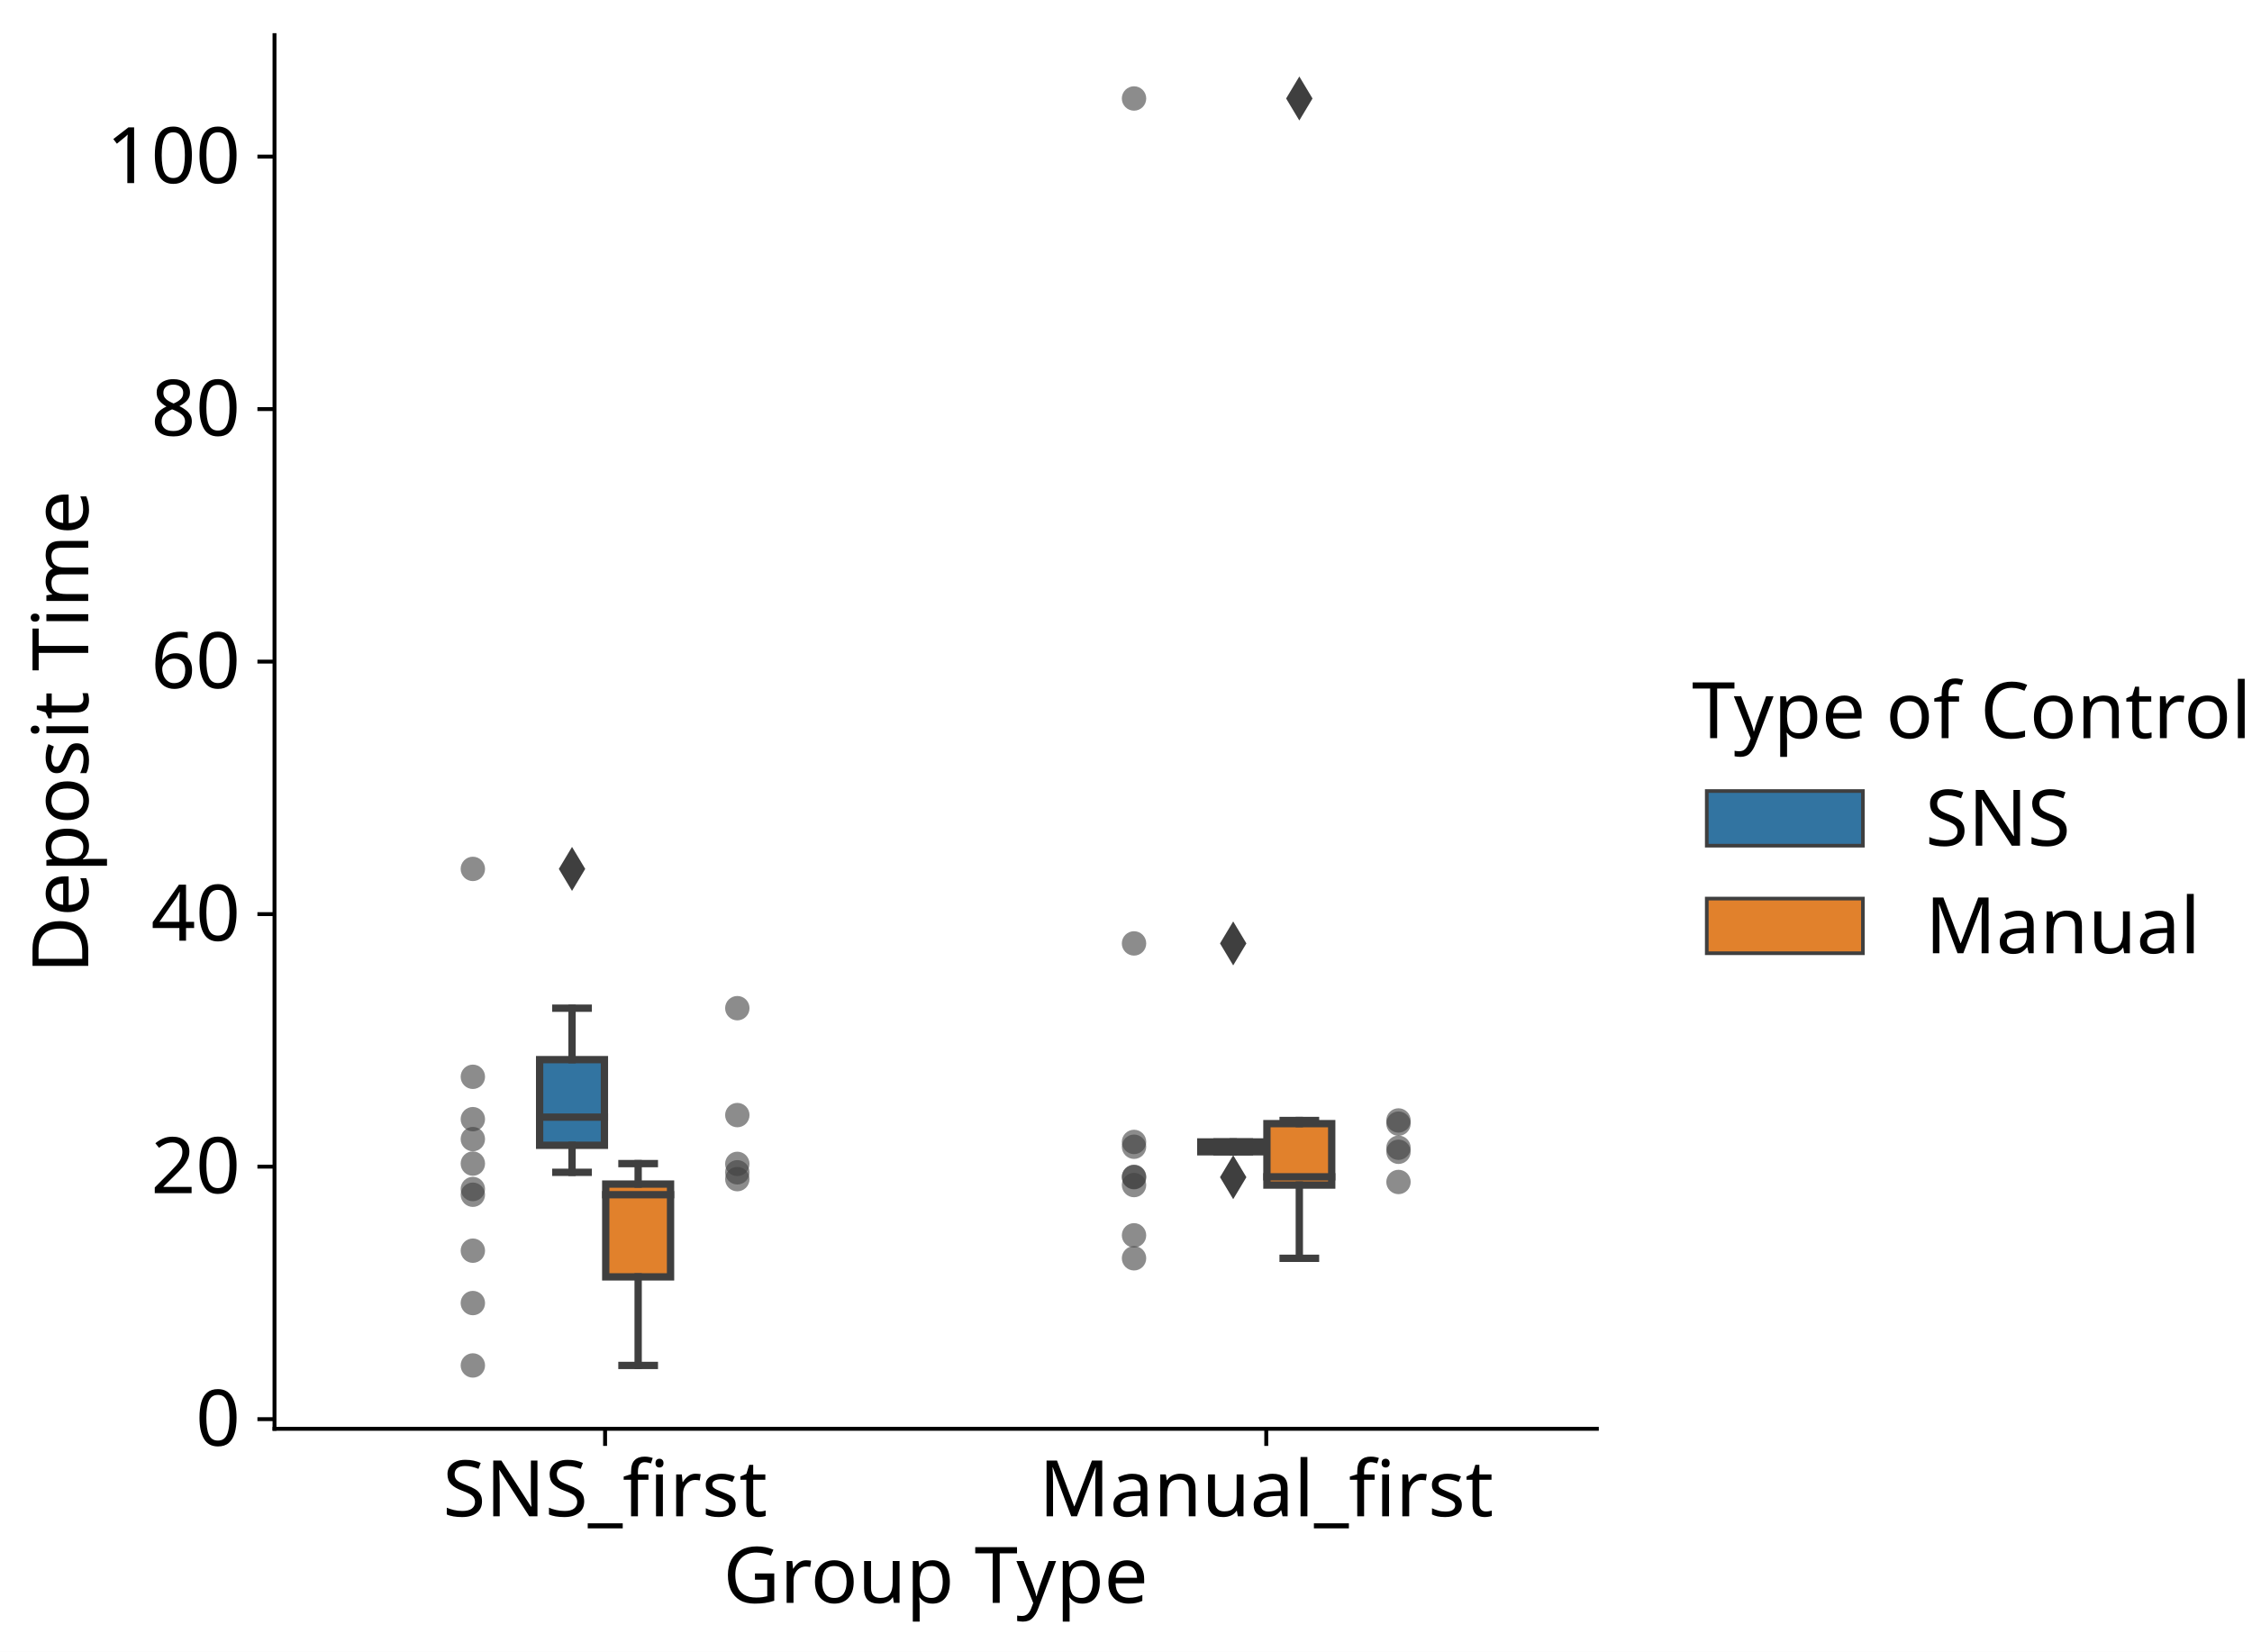
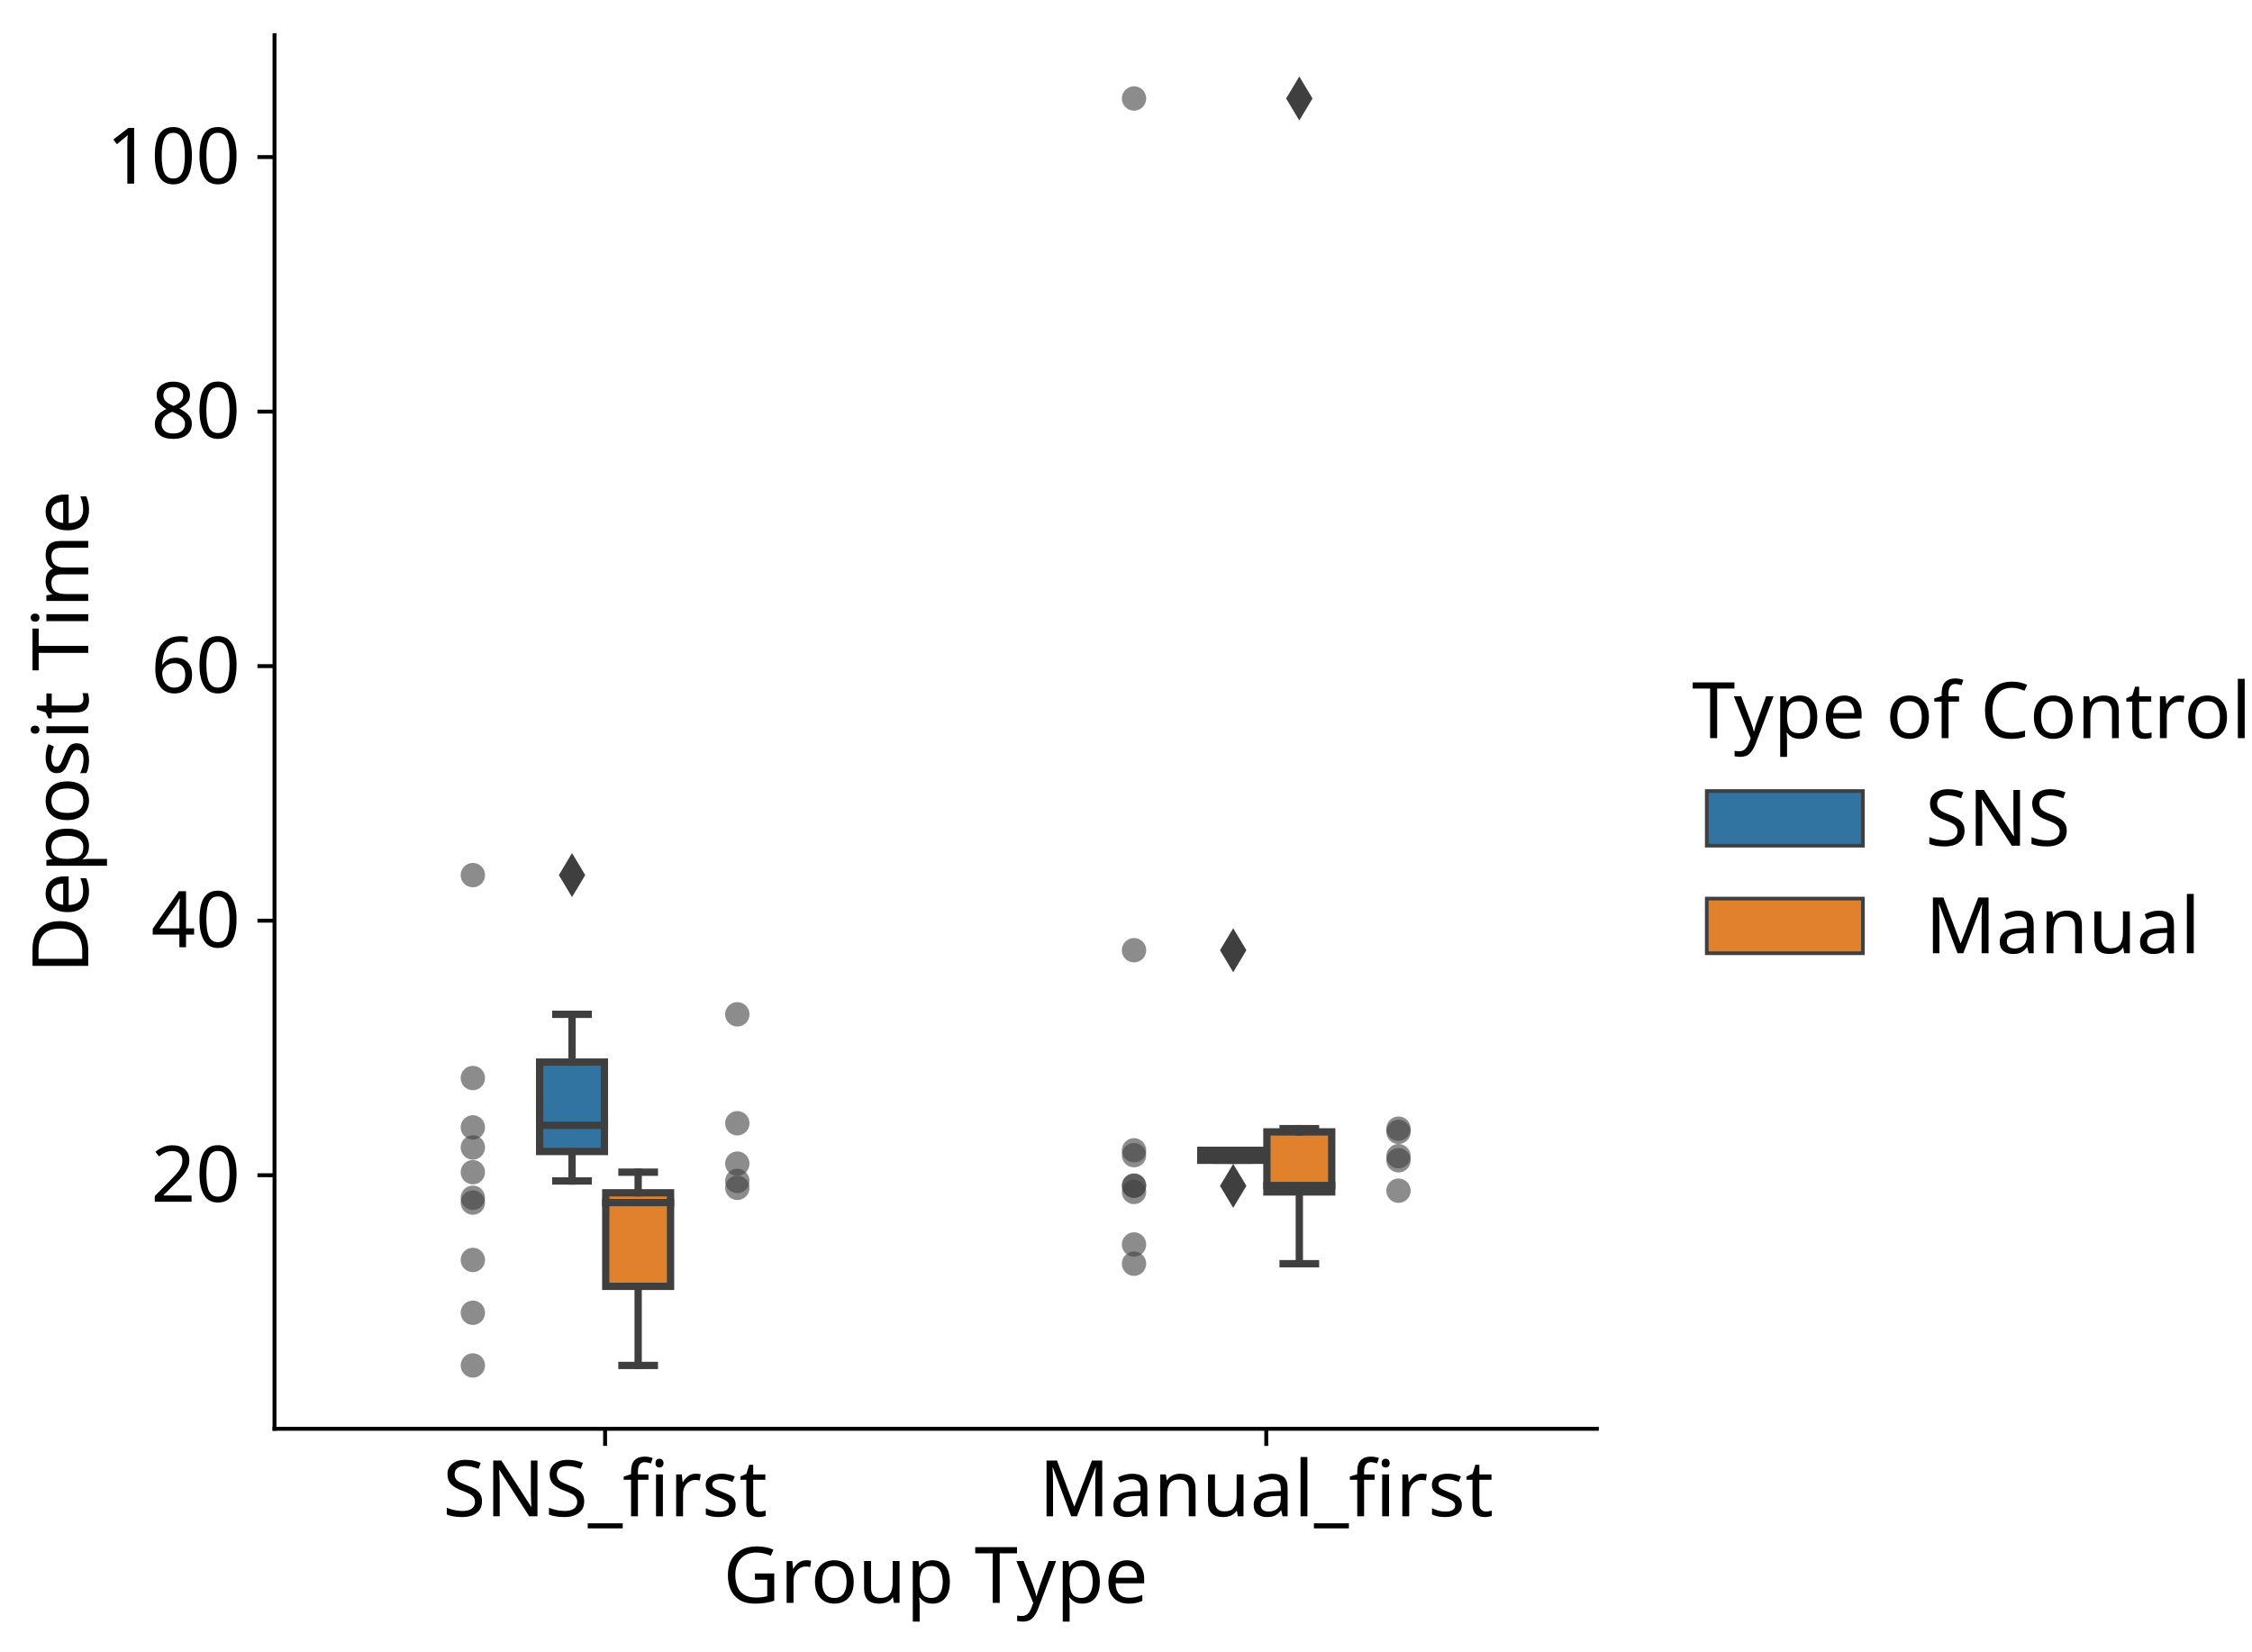
<svg xmlns="http://www.w3.org/2000/svg" xmlns:xlink="http://www.w3.org/1999/xlink" width="461.538pt" height="338.558pt" viewBox="0 0 461.538 338.558" version="1.1">
  <defs>
    <style type="text/css">*{stroke-linejoin: round; stroke-linecap: butt}</style>
  </defs>
  <g id="figure_1">
    <g id="patch_1">
      <path d="M 0 338.558  L 461.538 338.558  L 461.538 0  L 0 0  z " style="fill: #ffffff" />
    </g>
    <g id="axes_1">
      <g id="patch_2">
        <path d="M 56.258 292.84  L 327.267 292.84  L 327.267 7.2  L 56.258 7.2  z " style="fill: #ffffff" />
      </g>
      <g id="patch_3">
-         <path d="M 110.595 234.732  L 123.874 234.732  L 123.874 217.178  L 110.595 217.178  L 110.595 234.732  z " clip-path="url(#p9870591657)" style="fill: #3274a1; stroke: #3f3f3f; stroke-width: 1.5; stroke-linejoin: miter" />
+         <path d="M 110.595 236.006  L 123.874 236.006  L 123.874 217.682  L 110.595 217.682  L 110.595 236.006  z " clip-path="url(#pb3053334b0)" style="fill: #3274a1; stroke: #3f3f3f; stroke-width: 1.5; stroke-linejoin: miter" />
      </g>
      <g id="patch_4">
-         <path d="M 124.145 261.7  L 137.425 261.7  L 137.425 242.681  L 124.145 242.681  L 124.145 261.7  z " clip-path="url(#p9870591657)" style="fill: #e1812c; stroke: #3f3f3f; stroke-width: 1.5; stroke-linejoin: miter" />
+         <path d="M 124.145 263.643  L 137.425 263.643  L 137.425 244.471  L 124.145 244.471  L 124.145 263.643  z " clip-path="url(#pb3053334b0)" style="fill: #e1812c; stroke: #3f3f3f; stroke-width: 1.5; stroke-linejoin: miter" />
      </g>
      <g id="patch_5">
-         <path d="M 246.1 236.063  L 259.379 236.063  L 259.379 234.044  L 246.1 234.044  L 246.1 236.063  z " clip-path="url(#p9870591657)" style="fill: #3274a1; stroke: #3f3f3f; stroke-width: 1.5; stroke-linejoin: miter" />
+         <path d="M 246.1 237.8  L 259.379 237.8  L 259.379 235.765  L 246.1 235.765  L 246.1 237.8  z " clip-path="url(#pb3053334b0)" style="fill: #3274a1; stroke: #3f3f3f; stroke-width: 1.5; stroke-linejoin: miter" />
      </g>
      <g id="patch_6">
-         <path d="M 259.65 242.884  L 272.93 242.884  L 272.93 230.295  L 259.65 230.295  L 259.65 242.884  z " clip-path="url(#p9870591657)" style="fill: #e1812c; stroke: #3f3f3f; stroke-width: 1.5; stroke-linejoin: miter" />
+         <path d="M 259.65 244.292  L 272.93 244.292  L 272.93 231.985  L 259.65 231.985  L 259.65 244.292  z " clip-path="url(#pb3053334b0)" style="fill: #e1812c; stroke: #3f3f3f; stroke-width: 1.5; stroke-linejoin: miter" />
      </g>
      <g id="patch_7">
-         <path d="M 124.01 290.859  L 124.01 290.859  L 124.01 290.859  L 124.01 290.859  z " clip-path="url(#p9870591657)" style="fill: #3274a1; stroke: #3f3f3f; stroke-width: 0.75; stroke-linejoin: miter" />
+         <path d="M 124.01 293.037  L 124.01 293.037  L 124.01 293.037  L 124.01 293.037  z " clip-path="url(#pb3053334b0)" style="fill: #3274a1; stroke: #3f3f3f; stroke-width: 0.75; stroke-linejoin: miter" />
      </g>
      <g id="patch_8">
-         <path d="M 124.01 290.859  L 124.01 290.859  L 124.01 290.859  L 124.01 290.859  z " clip-path="url(#p9870591657)" style="fill: #e1812c; stroke: #3f3f3f; stroke-width: 0.75; stroke-linejoin: miter" />
+         <path d="M 124.01 293.037  L 124.01 293.037  L 124.01 293.037  L 124.01 293.037  z " clip-path="url(#pb3053334b0)" style="fill: #e1812c; stroke: #3f3f3f; stroke-width: 0.75; stroke-linejoin: miter" />
      </g>
      <g id="PathCollection_1" />
      <g id="PathCollection_2" />
      <g id="matplotlib.axis_1">
        <g id="xtick_1">
          <g id="line2d_1">
            <defs>
-               <path id="ma66b64e427" d="M 0 0  L 0 3.5  " style="stroke: #000000; stroke-width: 0.8" />
+               <path id="m4dece46dd1" d="M 0 0  L 0 3.5  " style="stroke: #000000; stroke-width: 0.8" />
            </defs>
            <g>
-               <use xlink:href="#ma66b64e427" x="124.01" y="292.84" style="stroke: #000000; stroke-width: 0.8" />
+               <use xlink:href="#m4dece46dd1" x="124.01" y="292.84" style="stroke: #000000; stroke-width: 0.8" />
            </g>
          </g>
          <g id="text_1">
            <text style="font: 16px 'Calibri'; text-anchor: middle" x="124.01" y="310.777" transform="rotate(-0 124.0099 310.7775)">SNS_first</text>
          </g>
        </g>
        <g id="xtick_2">
          <g id="line2d_2">
            <g>
-               <use xlink:href="#ma66b64e427" x="259.515" y="292.84" style="stroke: #000000; stroke-width: 0.8" />
+               <use xlink:href="#m4dece46dd1" x="259.515" y="292.84" style="stroke: #000000; stroke-width: 0.8" />
            </g>
          </g>
          <g id="text_2">
            <text style="font: 16px 'Calibri'; text-anchor: middle" x="259.515" y="310.777" transform="rotate(-0 259.5145 310.7775)">Manual_first</text>
          </g>
        </g>
        <g id="text_3">
          <text style="font: 16px 'Calibri'; text-anchor: middle" x="191.762" y="328.512" transform="rotate(-0 191.7622 328.5125)">Group Type</text>
        </g>
      </g>
      <g id="matplotlib.axis_2">
        <g id="ytick_1">
          <g id="line2d_3">
            <defs>
-               <path id="mdc15c846d9" d="M 0 0  L -3.5 0  " style="stroke: #000000; stroke-width: 0.8" />
+               <path id="ma7e8133607" d="M 0 0  L -3.5 0  " style="stroke: #000000; stroke-width: 0.8" />
            </defs>
            <g>
-               <use xlink:href="#mdc15c846d9" x="56.258" y="290.859" style="stroke: #000000; stroke-width: 0.8" />
+               <use xlink:href="#ma7e8133607" x="56.258" y="240.867" style="stroke: #000000; stroke-width: 0.8" />
            </g>
          </g>
          <g id="text_4">
-             <text style="font: 16px 'Calibri'; text-anchor: end" x="49.258" y="296.3" transform="rotate(-0 49.2575 296.3004)">0</text>
+             <text style="font: 16px 'Calibri'; text-anchor: end" x="49.258" y="246.308" transform="rotate(-0 49.2575 246.3085)">20</text>
          </g>
        </g>
        <g id="ytick_2">
          <g id="line2d_4">
            <g>
-               <use xlink:href="#mdc15c846d9" x="56.258" y="239.106" style="stroke: #000000; stroke-width: 0.8" />
+               <use xlink:href="#ma7e8133607" x="56.258" y="188.697" style="stroke: #000000; stroke-width: 0.8" />
            </g>
          </g>
          <g id="text_5">
-             <text style="font: 16px 'Calibri'; text-anchor: end" x="49.258" y="244.547" transform="rotate(-0 49.2575 244.547)">20</text>
+             <text style="font: 16px 'Calibri'; text-anchor: end" x="49.258" y="194.139" transform="rotate(-0 49.2575 194.1387)">40</text>
          </g>
        </g>
        <g id="ytick_3">
          <g id="line2d_5">
            <g>
-               <use xlink:href="#mdc15c846d9" x="56.258" y="187.352" style="stroke: #000000; stroke-width: 0.8" />
+               <use xlink:href="#ma7e8133607" x="56.258" y="136.528" style="stroke: #000000; stroke-width: 0.8" />
            </g>
          </g>
          <g id="text_6">
-             <text style="font: 16px 'Calibri'; text-anchor: end" x="49.258" y="192.794" transform="rotate(-0 49.2575 192.7936)">40</text>
+             <text style="font: 16px 'Calibri'; text-anchor: end" x="49.258" y="141.969" transform="rotate(-0 49.2575 141.9688)">60</text>
          </g>
        </g>
        <g id="ytick_4">
          <g id="line2d_6">
            <g>
-               <use xlink:href="#mdc15c846d9" x="56.258" y="135.599" style="stroke: #000000; stroke-width: 0.8" />
+               <use xlink:href="#ma7e8133607" x="56.258" y="84.358" style="stroke: #000000; stroke-width: 0.8" />
            </g>
          </g>
          <g id="text_7">
-             <text style="font: 16px 'Calibri'; text-anchor: end" x="49.258" y="141.04" transform="rotate(-0 49.2575 141.0402)">60</text>
+             <text style="font: 16px 'Calibri'; text-anchor: end" x="49.258" y="89.799" transform="rotate(-0 49.2575 89.799)">80</text>
          </g>
        </g>
        <g id="ytick_5">
          <g id="line2d_7">
            <g>
-               <use xlink:href="#mdc15c846d9" x="56.258" y="83.846" style="stroke: #000000; stroke-width: 0.8" />
+               <use xlink:href="#ma7e8133607" x="56.258" y="32.188" style="stroke: #000000; stroke-width: 0.8" />
            </g>
          </g>
          <g id="text_8">
-             <text style="font: 16px 'Calibri'; text-anchor: end" x="49.258" y="89.287" transform="rotate(-0 49.2575 89.28675)">80</text>
-           </g>
-         </g>
-         <g id="ytick_6">
-           <g id="line2d_8">
-             <g>
-               <use xlink:href="#mdc15c846d9" x="56.258" y="32.092" style="stroke: #000000; stroke-width: 0.8" />
-             </g>
-           </g>
-           <g id="text_9">
-             <text style="font: 16px 'Calibri'; text-anchor: end" x="49.258" y="37.533" transform="rotate(-0 49.2575 37.53335)">100</text>
-           </g>
-         </g>
-         <g id="text_10">
+             <text style="font: 16px 'Calibri'; text-anchor: end" x="49.258" y="37.629" transform="rotate(-0 49.2575 37.62917)">100</text>
+           </g>
+         </g>
+         <g id="text_9">
          <text style="font: 16px 'Calibri'; text-anchor: middle" x="18.082" y="150.02" transform="rotate(-90 18.0825 150.02)">Deposit Time</text>
        </g>
      </g>
+       <g id="line2d_8">
+         <path d="M 117.235 236.006  L 117.235 242.038  " clip-path="url(#pb3053334b0)" style="fill: none; stroke: #3f3f3f; stroke-width: 1.5; stroke-linecap: square" />
+       </g>
      <g id="line2d_9">
-         <path d="M 117.235 234.732  L 117.235 240.268  " clip-path="url(#p9870591657)" style="fill: none; stroke: #3f3f3f; stroke-width: 1.5; stroke-linecap: square" />
+         <path d="M 117.235 217.682  L 117.235 207.891  " clip-path="url(#pb3053334b0)" style="fill: none; stroke: #3f3f3f; stroke-width: 1.5; stroke-linecap: square" />
      </g>
      <g id="line2d_10">
-         <path d="M 117.235 217.178  L 117.235 206.63  " clip-path="url(#p9870591657)" style="fill: none; stroke: #3f3f3f; stroke-width: 1.5; stroke-linecap: square" />
+         <path d="M 113.915 242.038  L 120.554 242.038  " clip-path="url(#pb3053334b0)" style="fill: none; stroke: #3f3f3f; stroke-width: 1.5; stroke-linecap: square" />
      </g>
      <g id="line2d_11">
-         <path d="M 113.915 240.268  L 120.554 240.268  " clip-path="url(#p9870591657)" style="fill: none; stroke: #3f3f3f; stroke-width: 1.5; stroke-linecap: square" />
+         <path d="M 113.915 207.891  L 120.554 207.891  " clip-path="url(#pb3053334b0)" style="fill: none; stroke: #3f3f3f; stroke-width: 1.5; stroke-linecap: square" />
      </g>
      <g id="line2d_12">
-         <path d="M 113.915 206.63  L 120.554 206.63  " clip-path="url(#p9870591657)" style="fill: none; stroke: #3f3f3f; stroke-width: 1.5; stroke-linecap: square" />
+         <defs>
+           <path id="m9bdd745ef8" d="M 0 3.536  L 2.121 0  L 0 -3.536  L -2.121 0  z " style="stroke: #3f3f3f; stroke-linejoin: miter" />
+         </defs>
+         <g clip-path="url(#pb3053334b0)">
+           <use xlink:href="#m9bdd745ef8" x="117.235" y="179.356" style="fill: #3f3f3f; stroke: #3f3f3f; stroke-linejoin: miter" />
+         </g>
      </g>
      <g id="line2d_13">
-         <defs>
-           <path id="m32569e6e4b" d="M 0 3.536  L 2.121 0  L 0 -3.536  L -2.121 0  z " style="stroke: #3f3f3f; stroke-linejoin: miter" />
-         </defs>
-         <g clip-path="url(#p9870591657)">
-           <use xlink:href="#m32569e6e4b" x="117.235" y="178.086" style="fill: #3f3f3f; stroke: #3f3f3f; stroke-linejoin: miter" />
-         </g>
+         <path d="M 130.785 263.643  L 130.785 279.856  " clip-path="url(#pb3053334b0)" style="fill: none; stroke: #3f3f3f; stroke-width: 1.5; stroke-linecap: square" />
      </g>
      <g id="line2d_14">
-         <path d="M 130.785 261.7  L 130.785 279.856  " clip-path="url(#p9870591657)" style="fill: none; stroke: #3f3f3f; stroke-width: 1.5; stroke-linecap: square" />
+         <path d="M 130.785 244.471  L 130.785 240.241  " clip-path="url(#pb3053334b0)" style="fill: none; stroke: #3f3f3f; stroke-width: 1.5; stroke-linecap: square" />
      </g>
      <g id="line2d_15">
-         <path d="M 130.785 242.681  L 130.785 238.485  " clip-path="url(#p9870591657)" style="fill: none; stroke: #3f3f3f; stroke-width: 1.5; stroke-linecap: square" />
+         <path d="M 127.465 279.856  L 134.105 279.856  " clip-path="url(#pb3053334b0)" style="fill: none; stroke: #3f3f3f; stroke-width: 1.5; stroke-linecap: square" />
      </g>
      <g id="line2d_16">
-         <path d="M 127.465 279.856  L 134.105 279.856  " clip-path="url(#p9870591657)" style="fill: none; stroke: #3f3f3f; stroke-width: 1.5; stroke-linecap: square" />
-       </g>
-       <g id="line2d_17">
-         <path d="M 127.465 238.485  L 134.105 238.485  " clip-path="url(#p9870591657)" style="fill: none; stroke: #3f3f3f; stroke-width: 1.5; stroke-linecap: square" />
-       </g>
-       <g id="line2d_18" />
+         <path d="M 127.465 240.241  L 134.105 240.241  " clip-path="url(#pb3053334b0)" style="fill: none; stroke: #3f3f3f; stroke-width: 1.5; stroke-linecap: square" />
+       </g>
+       <g id="line2d_17" />
+       <g id="line2d_18">
+         <path d="M 252.739 237.8  L 252.739 237.8  " clip-path="url(#pb3053334b0)" style="fill: none; stroke: #3f3f3f; stroke-width: 1.5; stroke-linecap: square" />
+       </g>
      <g id="line2d_19">
-         <path d="M 252.739 236.063  L 252.739 236.063  " clip-path="url(#p9870591657)" style="fill: none; stroke: #3f3f3f; stroke-width: 1.5; stroke-linecap: square" />
+         <path d="M 252.739 235.765  L 252.739 235.765  " clip-path="url(#pb3053334b0)" style="fill: none; stroke: #3f3f3f; stroke-width: 1.5; stroke-linecap: square" />
      </g>
      <g id="line2d_20">
-         <path d="M 252.739 234.044  L 252.739 234.044  " clip-path="url(#p9870591657)" style="fill: none; stroke: #3f3f3f; stroke-width: 1.5; stroke-linecap: square" />
+         <path d="M 249.419 237.8  L 256.059 237.8  " clip-path="url(#pb3053334b0)" style="fill: none; stroke: #3f3f3f; stroke-width: 1.5; stroke-linecap: square" />
      </g>
      <g id="line2d_21">
-         <path d="M 249.419 236.063  L 256.059 236.063  " clip-path="url(#p9870591657)" style="fill: none; stroke: #3f3f3f; stroke-width: 1.5; stroke-linecap: square" />
+         <path d="M 249.419 235.765  L 256.059 235.765  " clip-path="url(#pb3053334b0)" style="fill: none; stroke: #3f3f3f; stroke-width: 1.5; stroke-linecap: square" />
      </g>
      <g id="line2d_22">
-         <path d="M 249.419 234.044  L 256.059 234.044  " clip-path="url(#p9870591657)" style="fill: none; stroke: #3f3f3f; stroke-width: 1.5; stroke-linecap: square" />
+         <g clip-path="url(#pb3053334b0)">
+           <use xlink:href="#m9bdd745ef8" x="252.739" y="243.051" style="fill: #3f3f3f; stroke: #3f3f3f; stroke-linejoin: miter" />
+           <use xlink:href="#m9bdd745ef8" x="252.739" y="194.752" style="fill: #3f3f3f; stroke: #3f3f3f; stroke-linejoin: miter" />
+         </g>
      </g>
      <g id="line2d_23">
-         <g clip-path="url(#p9870591657)">
-           <use xlink:href="#m32569e6e4b" x="252.739" y="241.272" style="fill: #3f3f3f; stroke: #3f3f3f; stroke-linejoin: miter" />
-           <use xlink:href="#m32569e6e4b" x="252.739" y="193.358" style="fill: #3f3f3f; stroke: #3f3f3f; stroke-linejoin: miter" />
-         </g>
+         <path d="M 266.29 244.292  L 266.29 259.004  " clip-path="url(#pb3053334b0)" style="fill: none; stroke: #3f3f3f; stroke-width: 1.5; stroke-linecap: square" />
      </g>
      <g id="line2d_24">
-         <path d="M 266.29 242.884  L 266.29 257.89  " clip-path="url(#p9870591657)" style="fill: none; stroke: #3f3f3f; stroke-width: 1.5; stroke-linecap: square" />
+         <path d="M 266.29 231.985  L 266.29 231.328  " clip-path="url(#pb3053334b0)" style="fill: none; stroke: #3f3f3f; stroke-width: 1.5; stroke-linecap: square" />
      </g>
      <g id="line2d_25">
-         <path d="M 266.29 230.295  L 266.29 229.643  " clip-path="url(#p9870591657)" style="fill: none; stroke: #3f3f3f; stroke-width: 1.5; stroke-linecap: square" />
+         <path d="M 262.97 259.004  L 269.61 259.004  " clip-path="url(#pb3053334b0)" style="fill: none; stroke: #3f3f3f; stroke-width: 1.5; stroke-linecap: square" />
      </g>
      <g id="line2d_26">
-         <path d="M 262.97 257.89  L 269.61 257.89  " clip-path="url(#p9870591657)" style="fill: none; stroke: #3f3f3f; stroke-width: 1.5; stroke-linecap: square" />
+         <path d="M 262.97 231.328  L 269.61 231.328  " clip-path="url(#pb3053334b0)" style="fill: none; stroke: #3f3f3f; stroke-width: 1.5; stroke-linecap: square" />
      </g>
      <g id="line2d_27">
-         <path d="M 262.97 229.643  L 269.61 229.643  " clip-path="url(#p9870591657)" style="fill: none; stroke: #3f3f3f; stroke-width: 1.5; stroke-linecap: square" />
+         <g clip-path="url(#pb3053334b0)">
+           <use xlink:href="#m9bdd745ef8" x="266.29" y="20.184" style="fill: #3f3f3f; stroke: #3f3f3f; stroke-linejoin: miter" />
+         </g>
      </g>
      <g id="line2d_28">
-         <g clip-path="url(#p9870591657)">
-           <use xlink:href="#m32569e6e4b" x="266.29" y="20.184" style="fill: #3f3f3f; stroke: #3f3f3f; stroke-linejoin: miter" />
-         </g>
+         <path d="M 110.595 230.641  L 123.874 230.641  " clip-path="url(#pb3053334b0)" style="fill: none; stroke: #3f3f3f; stroke-width: 1.5; stroke-linecap: square" />
      </g>
      <g id="line2d_29">
-         <path d="M 110.595 228.961  L 123.874 228.961  " clip-path="url(#p9870591657)" style="fill: none; stroke: #3f3f3f; stroke-width: 1.5; stroke-linecap: square" />
+         <path d="M 124.145 246.473  L 137.425 246.473  " clip-path="url(#pb3053334b0)" style="fill: none; stroke: #3f3f3f; stroke-width: 1.5; stroke-linecap: square" />
      </g>
      <g id="line2d_30">
-         <path d="M 124.145 244.866  L 137.425 244.866  " clip-path="url(#p9870591657)" style="fill: none; stroke: #3f3f3f; stroke-width: 1.5; stroke-linecap: square" />
+         <path d="M 246.1 236.968  L 259.379 236.968  " clip-path="url(#pb3053334b0)" style="fill: none; stroke: #3f3f3f; stroke-width: 1.5; stroke-linecap: square" />
      </g>
      <g id="line2d_31">
-         <path d="M 246.1 235.237  L 259.379 235.237  " clip-path="url(#p9870591657)" style="fill: none; stroke: #3f3f3f; stroke-width: 1.5; stroke-linecap: square" />
-       </g>
-       <g id="line2d_32">
-         <path d="M 259.65 241.197  L 272.93 241.197  " clip-path="url(#p9870591657)" style="fill: none; stroke: #3f3f3f; stroke-width: 1.5; stroke-linecap: square" />
+         <path d="M 259.65 242.975  L 272.93 242.975  " clip-path="url(#pb3053334b0)" style="fill: none; stroke: #3f3f3f; stroke-width: 1.5; stroke-linecap: square" />
      </g>
      <g id="patch_9">
        <path d="M 56.258 292.84  L 56.258 7.2  " style="fill: none; stroke: #000000; stroke-width: 0.8; stroke-linejoin: miter; stroke-linecap: square" />
      </g>
      <g id="patch_10">
        <path d="M 56.258 292.84  L 327.267 292.84  " style="fill: none; stroke: #000000; stroke-width: 0.8; stroke-linejoin: miter; stroke-linecap: square" />
      </g>
      <g id="PathCollection_3">
        <defs>
-           <path id="C0_0_dc7f59c4c3" d="M 0 2.5  C 0.663 2.5 1.299 2.237 1.768 1.768  C 2.237 1.299 2.5 0.663 2.5 -0  C 2.5 -0.663 2.237 -1.299 1.768 -1.768  C 1.299 -2.237 0.663 -2.5 0 -2.5  C -0.663 -2.5 -1.299 -2.237 -1.768 -1.768  C -2.237 -1.299 -2.5 -0.663 -2.5 0  C -2.5 0.663 -2.237 1.299 -1.768 1.768  C -1.299 2.237 -0.663 2.5 0 2.5  z " />
-         </defs>
-         <g clip-path="url(#p9870591657)">
-           <use xlink:href="#C0_0_dc7f59c4c3" x="96.909" y="178.086" style="fill: #404040; fill-opacity: 0.6" />
-         </g>
-         <g clip-path="url(#p9870591657)">
-           <use xlink:href="#C0_0_dc7f59c4c3" x="96.909" y="220.694" style="fill: #404040; fill-opacity: 0.6" />
-         </g>
-         <g clip-path="url(#p9870591657)">
-           <use xlink:href="#C0_0_dc7f59c4c3" x="96.909" y="238.485" style="fill: #404040; fill-opacity: 0.6" />
-         </g>
-         <g clip-path="url(#p9870591657)">
-           <use xlink:href="#C0_0_dc7f59c4c3" x="96.909" y="244.866" style="fill: #404040; fill-opacity: 0.6" />
-         </g>
-         <g clip-path="url(#p9870591657)">
-           <use xlink:href="#C0_0_dc7f59c4c3" x="96.909" y="279.856" style="fill: #404040; fill-opacity: 0.6" />
-         </g>
-         <g clip-path="url(#p9870591657)">
-           <use xlink:href="#C0_0_dc7f59c4c3" x="96.909" y="229.379" style="fill: #404040; fill-opacity: 0.6" />
-         </g>
-         <g clip-path="url(#p9870591657)">
-           <use xlink:href="#C0_0_dc7f59c4c3" x="96.909" y="233.462" style="fill: #404040; fill-opacity: 0.6" />
-         </g>
-         <g clip-path="url(#p9870591657)">
-           <use xlink:href="#C0_0_dc7f59c4c3" x="96.909" y="267.068" style="fill: #404040; fill-opacity: 0.6" />
-         </g>
-         <g clip-path="url(#p9870591657)">
-           <use xlink:href="#C0_0_dc7f59c4c3" x="96.909" y="256.332" style="fill: #404040; fill-opacity: 0.6" />
-         </g>
-         <g clip-path="url(#p9870591657)">
-           <use xlink:href="#C0_0_dc7f59c4c3" x="96.909" y="243.691" style="fill: #404040; fill-opacity: 0.6" />
+           <path id="C0_0_fe9ef25c42" d="M 0 2.5  C 0.663 2.5 1.299 2.237 1.768 1.768  C 2.237 1.299 2.5 0.663 2.5 -0  C 2.5 -0.663 2.237 -1.299 1.768 -1.768  C 1.299 -2.237 0.663 -2.5 0 -2.5  C -0.663 -2.5 -1.299 -2.237 -1.768 -1.768  C -2.237 -1.299 -2.5 -0.663 -2.5 0  C -2.5 0.663 -2.237 1.299 -1.768 1.768  C -1.299 2.237 -0.663 2.5 0 2.5  z " />
+         </defs>
+         <g clip-path="url(#pb3053334b0)">
+           <use xlink:href="#C0_0_fe9ef25c42" x="96.909" y="179.356" style="fill: #404040; fill-opacity: 0.6" />
+         </g>
+         <g clip-path="url(#pb3053334b0)">
+           <use xlink:href="#C0_0_fe9ef25c42" x="96.909" y="220.946" style="fill: #404040; fill-opacity: 0.6" />
+         </g>
+         <g clip-path="url(#pb3053334b0)">
+           <use xlink:href="#C0_0_fe9ef25c42" x="96.909" y="240.241" style="fill: #404040; fill-opacity: 0.6" />
+         </g>
+         <g clip-path="url(#pb3053334b0)">
+           <use xlink:href="#C0_0_fe9ef25c42" x="96.909" y="246.473" style="fill: #404040; fill-opacity: 0.6" />
+         </g>
+         <g clip-path="url(#pb3053334b0)">
+           <use xlink:href="#C0_0_fe9ef25c42" x="96.909" y="279.856" style="fill: #404040; fill-opacity: 0.6" />
+         </g>
+         <g clip-path="url(#pb3053334b0)">
+           <use xlink:href="#C0_0_fe9ef25c42" x="96.909" y="231.062" style="fill: #404040; fill-opacity: 0.6" />
+         </g>
+         <g clip-path="url(#pb3053334b0)">
+           <use xlink:href="#C0_0_fe9ef25c42" x="96.909" y="235.178" style="fill: #404040; fill-opacity: 0.6" />
+         </g>
+         <g clip-path="url(#pb3053334b0)">
+           <use xlink:href="#C0_0_fe9ef25c42" x="96.909" y="269.055" style="fill: #404040; fill-opacity: 0.6" />
+         </g>
+         <g clip-path="url(#pb3053334b0)">
+           <use xlink:href="#C0_0_fe9ef25c42" x="96.909" y="258.232" style="fill: #404040; fill-opacity: 0.6" />
+         </g>
+         <g clip-path="url(#pb3053334b0)">
+           <use xlink:href="#C0_0_fe9ef25c42" x="96.909" y="245.489" style="fill: #404040; fill-opacity: 0.6" />
        </g>
      </g>
      <g id="PathCollection_4">
        <defs>
-           <path id="C1_0_fa0a99f9e1" d="M 0 2.5  C 0.663 2.5 1.299 2.237 1.768 1.768  C 2.237 1.299 2.5 0.663 2.5 -0  C 2.5 -0.663 2.237 -1.299 1.768 -1.768  C 1.299 -2.237 0.663 -2.5 0 -2.5  C -0.663 -2.5 -1.299 -2.237 -1.768 -1.768  C -2.237 -1.299 -2.5 -0.663 -2.5 0  C -2.5 0.663 -2.237 1.299 -1.768 1.768  C -1.299 2.237 -0.663 2.5 0 2.5  z " />
-         </defs>
-         <g clip-path="url(#p9870591657)">
-           <use xlink:href="#C1_0_fa0a99f9e1" x="151.111" y="238.542" style="fill: #404040; fill-opacity: 0.6" />
-         </g>
-         <g clip-path="url(#p9870591657)">
-           <use xlink:href="#C1_0_fa0a99f9e1" x="151.111" y="241.67" style="fill: #404040; fill-opacity: 0.6" />
-         </g>
-         <g clip-path="url(#p9870591657)">
-           <use xlink:href="#C1_0_fa0a99f9e1" x="151.111" y="206.63" style="fill: #404040; fill-opacity: 0.6" />
-         </g>
-         <g clip-path="url(#p9870591657)">
-           <use xlink:href="#C1_0_fa0a99f9e1" x="151.111" y="240.268" style="fill: #404040; fill-opacity: 0.6" />
-         </g>
-         <g clip-path="url(#p9870591657)">
-           <use xlink:href="#C1_0_fa0a99f9e1" x="151.111" y="228.543" style="fill: #404040; fill-opacity: 0.6" />
+           <path id="C1_0_7fac541794" d="M 0 2.5  C 0.663 2.5 1.299 2.237 1.768 1.768  C 2.237 1.299 2.5 0.663 2.5 -0  C 2.5 -0.663 2.237 -1.299 1.768 -1.768  C 1.299 -2.237 0.663 -2.5 0 -2.5  C -0.663 -2.5 -1.299 -2.237 -1.768 -1.768  C -2.237 -1.299 -2.5 -0.663 -2.5 0  C -2.5 0.663 -2.237 1.299 -1.768 1.768  C -1.299 2.237 -0.663 2.5 0 2.5  z " />
+         </defs>
+         <g clip-path="url(#pb3053334b0)">
+           <use xlink:href="#C1_0_7fac541794" x="151.111" y="238.491" style="fill: #404040; fill-opacity: 0.6" />
+         </g>
+         <g clip-path="url(#pb3053334b0)">
+           <use xlink:href="#C1_0_7fac541794" x="151.111" y="243.452" style="fill: #404040; fill-opacity: 0.6" />
+         </g>
+         <g clip-path="url(#pb3053334b0)">
+           <use xlink:href="#C1_0_7fac541794" x="151.111" y="207.891" style="fill: #404040; fill-opacity: 0.6" />
+         </g>
+         <g clip-path="url(#pb3053334b0)">
+           <use xlink:href="#C1_0_7fac541794" x="151.111" y="242.038" style="fill: #404040; fill-opacity: 0.6" />
+         </g>
+         <g clip-path="url(#pb3053334b0)">
+           <use xlink:href="#C1_0_7fac541794" x="151.111" y="230.219" style="fill: #404040; fill-opacity: 0.6" />
        </g>
      </g>
      <g id="PathCollection_5">
        <defs>
-           <path id="C2_0_e7edf00534" d="M 0 2.5  C 0.663 2.5 1.299 2.237 1.768 1.768  C 2.237 1.299 2.5 0.663 2.5 -0  C 2.5 -0.663 2.237 -1.299 1.768 -1.768  C 1.299 -2.237 0.663 -2.5 0 -2.5  C -0.663 -2.5 -1.299 -2.237 -1.768 -1.768  C -2.237 -1.299 -2.5 -0.663 -2.5 0  C -2.5 0.663 -2.237 1.299 -1.768 1.768  C -1.299 2.237 -0.663 2.5 0 2.5  z " />
-         </defs>
-         <g clip-path="url(#p9870591657)">
-           <use xlink:href="#C2_0_e7edf00534" x="232.414" y="242.884" style="fill: #404040; fill-opacity: 0.6" />
-         </g>
-         <g clip-path="url(#p9870591657)">
-           <use xlink:href="#C2_0_e7edf00534" x="232.414" y="241.197" style="fill: #404040; fill-opacity: 0.6" />
-         </g>
-         <g clip-path="url(#p9870591657)">
-           <use xlink:href="#C2_0_e7edf00534" x="232.414" y="257.89" style="fill: #404040; fill-opacity: 0.6" />
-         </g>
-         <g clip-path="url(#p9870591657)">
-           <use xlink:href="#C2_0_e7edf00534" x="232.414" y="234.044" style="fill: #404040; fill-opacity: 0.6" />
-         </g>
-         <g clip-path="url(#p9870591657)">
-           <use xlink:href="#C2_0_e7edf00534" x="232.414" y="20.184" style="fill: #404040; fill-opacity: 0.6" />
-         </g>
-         <g clip-path="url(#p9870591657)">
-           <use xlink:href="#C2_0_e7edf00534" x="232.414" y="235.03" style="fill: #404040; fill-opacity: 0.6" />
-         </g>
-         <g clip-path="url(#p9870591657)">
-           <use xlink:href="#C2_0_e7edf00534" x="232.414" y="253.185" style="fill: #404040; fill-opacity: 0.6" />
-         </g>
-         <g clip-path="url(#p9870591657)">
-           <use xlink:href="#C2_0_e7edf00534" x="232.414" y="193.358" style="fill: #404040; fill-opacity: 0.6" />
-         </g>
-         <g clip-path="url(#p9870591657)">
-           <use xlink:href="#C2_0_e7edf00534" x="232.414" y="241.272" style="fill: #404040; fill-opacity: 0.6" />
+           <path id="C2_0_fe385f7e53" d="M 0 2.5  C 0.663 2.5 1.299 2.237 1.768 1.768  C 2.237 1.299 2.5 0.663 2.5 -0  C 2.5 -0.663 2.237 -1.299 1.768 -1.768  C 1.299 -2.237 0.663 -2.5 0 -2.5  C -0.663 -2.5 -1.299 -2.237 -1.768 -1.768  C -2.237 -1.299 -2.5 -0.663 -2.5 0  C -2.5 0.663 -2.237 1.299 -1.768 1.768  C -1.299 2.237 -0.663 2.5 0 2.5  z " />
+         </defs>
+         <g clip-path="url(#pb3053334b0)">
+           <use xlink:href="#C2_0_fe385f7e53" x="232.414" y="244.292" style="fill: #404040; fill-opacity: 0.6" />
+         </g>
+         <g clip-path="url(#pb3053334b0)">
+           <use xlink:href="#C2_0_fe385f7e53" x="232.414" y="242.975" style="fill: #404040; fill-opacity: 0.6" />
+         </g>
+         <g clip-path="url(#pb3053334b0)">
+           <use xlink:href="#C2_0_fe385f7e53" x="232.414" y="259.004" style="fill: #404040; fill-opacity: 0.6" />
+         </g>
+         <g clip-path="url(#pb3053334b0)">
+           <use xlink:href="#C2_0_fe385f7e53" x="232.414" y="235.765" style="fill: #404040; fill-opacity: 0.6" />
+         </g>
+         <g clip-path="url(#pb3053334b0)">
+           <use xlink:href="#C2_0_fe385f7e53" x="232.414" y="20.184" style="fill: #404040; fill-opacity: 0.6" />
+         </g>
+         <g clip-path="url(#pb3053334b0)">
+           <use xlink:href="#C2_0_fe385f7e53" x="232.414" y="236.759" style="fill: #404040; fill-opacity: 0.6" />
+         </g>
+         <g clip-path="url(#pb3053334b0)">
+           <use xlink:href="#C2_0_fe385f7e53" x="232.414" y="255.06" style="fill: #404040; fill-opacity: 0.6" />
+         </g>
+         <g clip-path="url(#pb3053334b0)">
+           <use xlink:href="#C2_0_fe385f7e53" x="232.414" y="194.752" style="fill: #404040; fill-opacity: 0.6" />
+         </g>
+         <g clip-path="url(#pb3053334b0)">
+           <use xlink:href="#C2_0_fe385f7e53" x="232.414" y="243.051" style="fill: #404040; fill-opacity: 0.6" />
        </g>
      </g>
      <g id="PathCollection_6">
        <defs>
-           <path id="C3_0_bc40c89312" d="M 0 2.5  C 0.663 2.5 1.299 2.237 1.768 1.768  C 2.237 1.299 2.5 0.663 2.5 -0  C 2.5 -0.663 2.237 -1.299 1.768 -1.768  C 1.299 -2.237 0.663 -2.5 0 -2.5  C -0.663 -2.5 -1.299 -2.237 -1.768 -1.768  C -2.237 -1.299 -2.5 -0.663 -2.5 0  C -2.5 0.663 -2.237 1.299 -1.768 1.768  C -1.299 2.237 -0.663 2.5 0 2.5  z " />
-         </defs>
-         <g clip-path="url(#p9870591657)">
-           <use xlink:href="#C3_0_bc40c89312" x="286.615" y="229.643" style="fill: #404040; fill-opacity: 0.6" />
-         </g>
-         <g clip-path="url(#p9870591657)">
-           <use xlink:href="#C3_0_bc40c89312" x="286.615" y="242.25" style="fill: #404040; fill-opacity: 0.6" />
-         </g>
-         <g clip-path="url(#p9870591657)">
-           <use xlink:href="#C3_0_bc40c89312" x="286.615" y="230.295" style="fill: #404040; fill-opacity: 0.6" />
-         </g>
-         <g clip-path="url(#p9870591657)">
-           <use xlink:href="#C3_0_bc40c89312" x="286.615" y="235.237" style="fill: #404040; fill-opacity: 0.6" />
-         </g>
-         <g clip-path="url(#p9870591657)">
-           <use xlink:href="#C3_0_bc40c89312" x="286.615" y="236.063" style="fill: #404040; fill-opacity: 0.6" />
+           <path id="C3_0_9fbc58bf0a" d="M 0 2.5  C 0.663 2.5 1.299 2.237 1.768 1.768  C 2.237 1.299 2.5 0.663 2.5 -0  C 2.5 -0.663 2.237 -1.299 1.768 -1.768  C 1.299 -2.237 0.663 -2.5 0 -2.5  C -0.663 -2.5 -1.299 -2.237 -1.768 -1.768  C -2.237 -1.299 -2.5 -0.663 -2.5 0  C -2.5 0.663 -2.237 1.299 -1.768 1.768  C -1.299 2.237 -0.663 2.5 0 2.5  z " />
+         </defs>
+         <g clip-path="url(#pb3053334b0)">
+           <use xlink:href="#C3_0_9fbc58bf0a" x="286.615" y="231.328" style="fill: #404040; fill-opacity: 0.6" />
+         </g>
+         <g clip-path="url(#pb3053334b0)">
+           <use xlink:href="#C3_0_9fbc58bf0a" x="286.615" y="244.037" style="fill: #404040; fill-opacity: 0.6" />
+         </g>
+         <g clip-path="url(#pb3053334b0)">
+           <use xlink:href="#C3_0_9fbc58bf0a" x="286.615" y="231.985" style="fill: #404040; fill-opacity: 0.6" />
+         </g>
+         <g clip-path="url(#pb3053334b0)">
+           <use xlink:href="#C3_0_9fbc58bf0a" x="286.615" y="236.968" style="fill: #404040; fill-opacity: 0.6" />
+         </g>
+         <g clip-path="url(#pb3053334b0)">
+           <use xlink:href="#C3_0_9fbc58bf0a" x="286.615" y="237.8" style="fill: #404040; fill-opacity: 0.6" />
        </g>
      </g>
    </g>
    <g id="legend_1">
-       <g id="text_11">
+       <g id="text_10">
        <text style="font: 16px 'Calibri'; text-anchor: start" x="346.75" y="151.28" transform="rotate(-0 346.75 151.28)">Type of Control</text>
      </g>
      <g id="patch_11">
        <path d="M 349.795 173.325  L 381.795 173.325  L 381.795 162.125  L 349.795 162.125  z " style="fill: #3274a1; stroke: #3f3f3f; stroke-width: 0.75; stroke-linejoin: miter" />
      </g>
-       <g id="text_12">
+       <g id="text_11">
        <text style="font: 16px 'Calibri'; text-anchor: start" x="394.595" y="173.325" transform="rotate(-0 394.595 173.325)">SNS</text>
      </g>
      <g id="patch_12">
        <path d="M 349.795 195.37  L 381.795 195.37  L 381.795 184.17  L 349.795 184.17  z " style="fill: #e1812c; stroke: #3f3f3f; stroke-width: 0.75; stroke-linejoin: miter" />
      </g>
-       <g id="text_13">
+       <g id="text_12">
        <text style="font: 16px 'Calibri'; text-anchor: start" x="394.595" y="195.37" transform="rotate(-0 394.595 195.37)">Manual</text>
      </g>
    </g>
  </g>
  <defs>
-     <clipPath id="p9870591657">
+     <clipPath id="pb3053334b0">
      <rect x="56.258" y="7.2" width="271.009" height="285.64" />
    </clipPath>
  </defs>
</svg>
